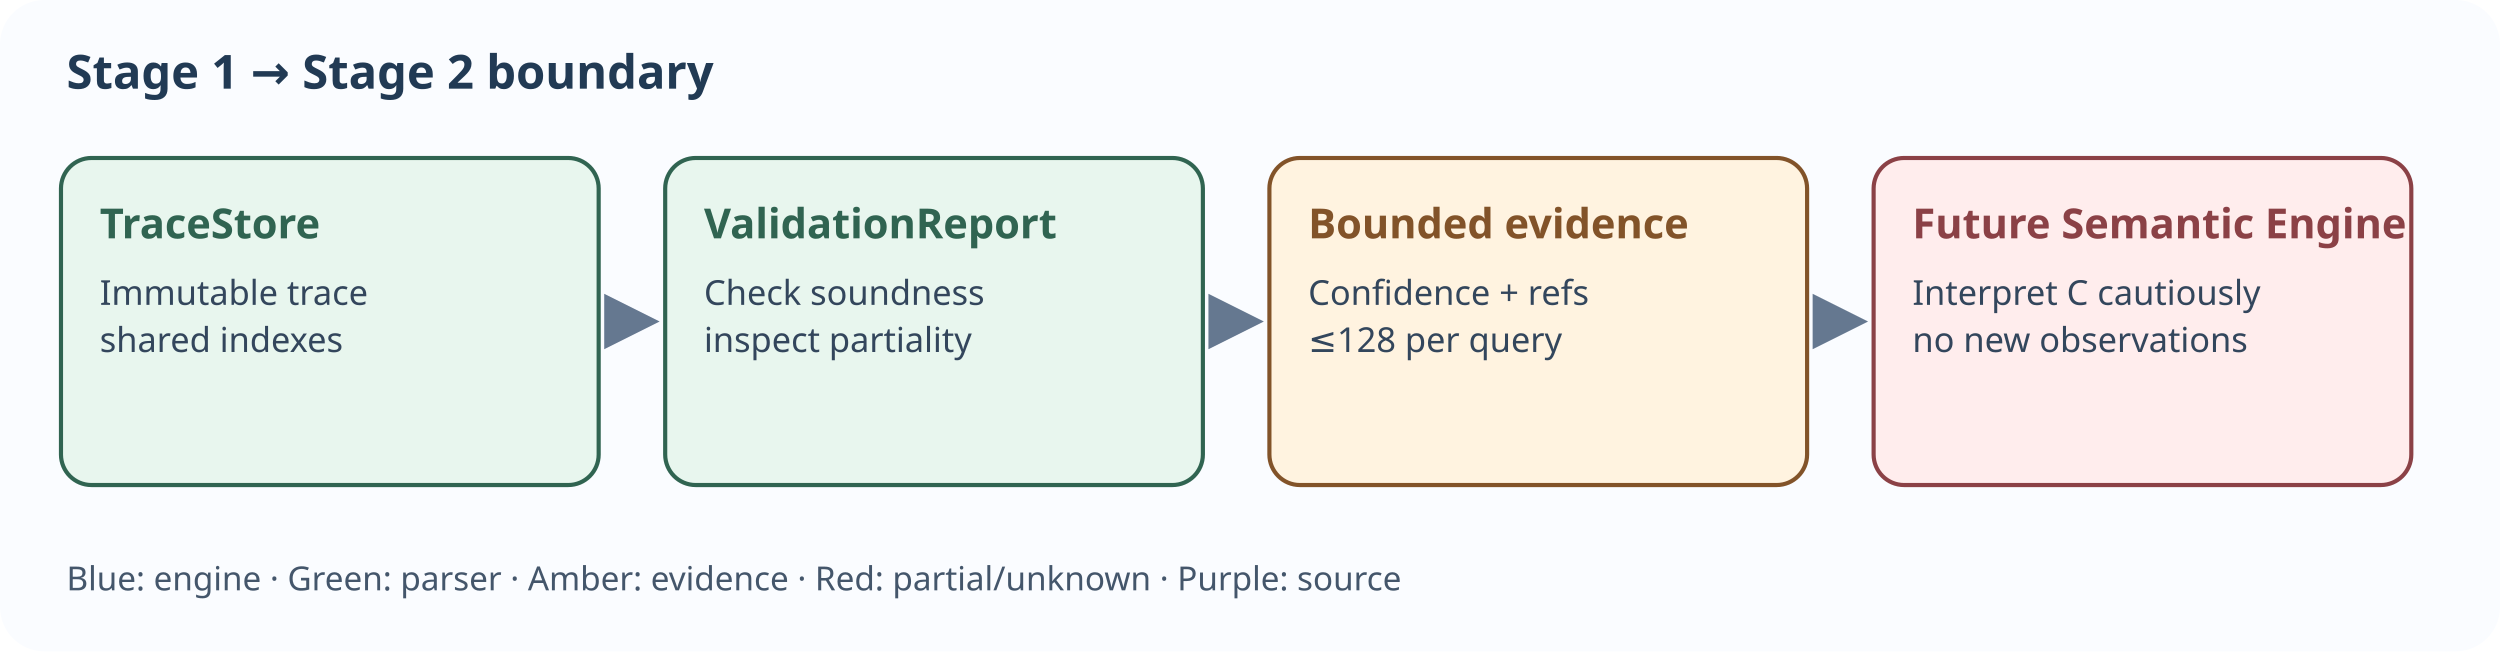
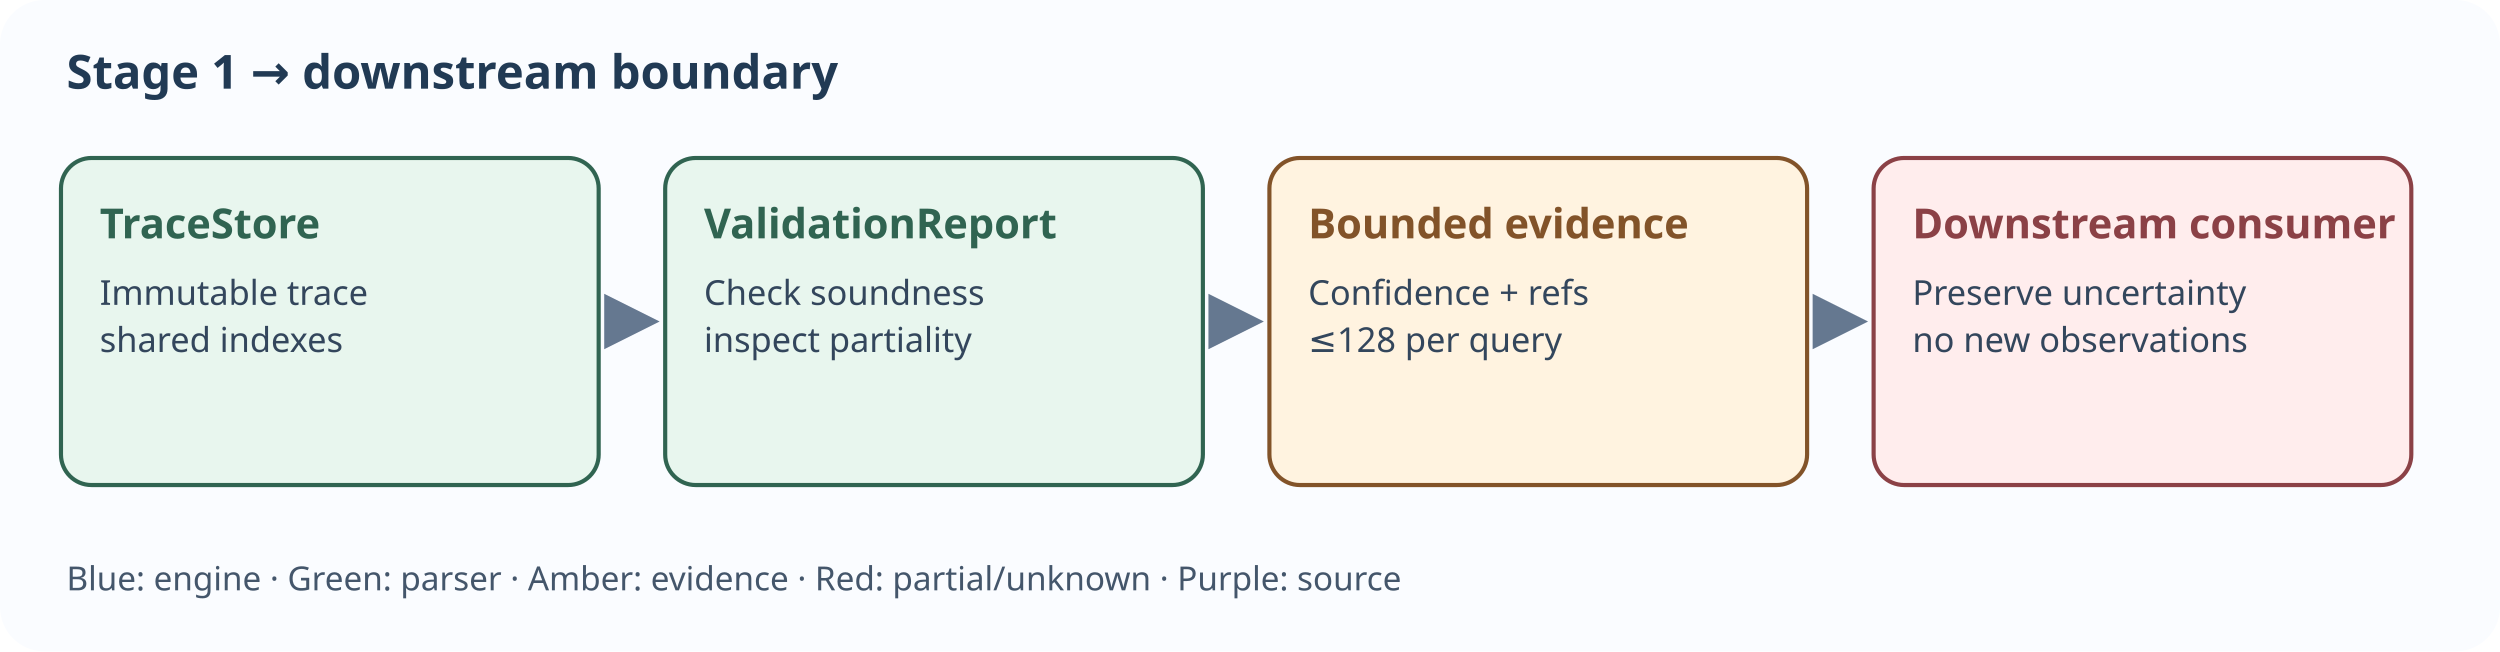
<svg xmlns="http://www.w3.org/2000/svg" viewBox="0 0 902 235" role="img" aria-labelledby="t desc">
  <defs>
    <marker id="arrow" markerWidth="10" markerHeight="10" refX="8" refY="5" orient="auto">
      <path d="M 0 0 L 10 5 L 0 10 z" fill="#657890" />
    </marker>
  </defs>
  <rect width="902" height="235" rx="16" fill="#fafcff" />
-   <text x="24" y="32" font-family="system-ui,sans-serif" font-size="17" font-weight="700" fill="#213a54">Stage 1 → Stage 2 boundary</text>
+   <text x="24" y="32" font-family="system-ui,sans-serif" font-size="17" font-weight="700" fill="#213a54">Stage 1 → downstream boundary</text>
  <rect x="22" y="57" width="194" height="118" rx="11" fill="#e8f6ee" stroke="#306451" stroke-width="1.5" />
  <text x="36" y="86" font-family="system-ui,sans-serif" font-size="15" font-weight="700" fill="#306451">TraceStore</text>
  <text x="36" y="110" font-family="system-ui,sans-serif" font-size="12.4" fill="#33465c">Immutable trace</text>
  <text x="36" y="127" font-family="system-ui,sans-serif" font-size="12.4" fill="#33465c">shared indexes</text>
  <path d="M 220 116 H 234" stroke="#657890" stroke-width="2" marker-end="url(#arrow)" />
  <rect x="240" y="57" width="194" height="118" rx="11" fill="#e8f6ee" stroke="#306451" stroke-width="1.5" />
  <text x="254" y="86" font-family="system-ui,sans-serif" font-size="15" font-weight="700" fill="#306451">ValidationReport</text>
  <text x="254" y="110" font-family="system-ui,sans-serif" font-size="12.4" fill="#33465c">Check soundness</text>
  <text x="254" y="127" font-family="system-ui,sans-serif" font-size="12.4" fill="#33465c">inspect partiality</text>
  <path d="M 438 116 H 452" stroke="#657890" stroke-width="2" marker-end="url(#arrow)" />
  <rect x="458" y="57" width="194" height="118" rx="11" fill="#fff3e0" stroke="#825329" stroke-width="1.5" />
  <text x="472" y="86" font-family="system-ui,sans-serif" font-size="15" font-weight="700" fill="#825329">Bounded evidence</text>
  <text x="472" y="110" font-family="system-ui,sans-serif" font-size="12.4" fill="#33465c">Confidence + refs</text>
  <text x="472" y="127" font-family="system-ui,sans-serif" font-size="12.4" fill="#33465c">≤128 per query</text>
  <path d="M 656 116 H 670" stroke="#657890" stroke-width="2" marker-end="url(#arrow)" />
  <rect x="676" y="57" width="194" height="118" rx="11" fill="#ffeded" stroke="#8b4146" stroke-width="1.5" />
-   <text x="690" y="86" font-family="system-ui,sans-serif" font-size="15" font-weight="700" fill="#8b4146">Future Semantic Engine</text>
-   <text x="690" y="110" font-family="system-ui,sans-serif" font-size="12.4" fill="#33465c">Interpret C cautiously</text>
+   <text x="690" y="86" font-family="system-ui,sans-serif" font-size="15" font-weight="700" fill="#8b4146">Downstream consumer</text>
+   <text x="690" y="110" font-family="system-ui,sans-serif" font-size="12.4" fill="#33465c">Preserve uncertainty</text>
  <text x="690" y="127" font-family="system-ui,sans-serif" font-size="12.4" fill="#33465c">no new observations</text>
  <text x="24" y="213" font-family="system-ui,sans-serif" font-size="12" fill="#44566b">Blue: engine  ·  Green: parser  ·  Amber: evidence  ·  Red: partial/unknown  ·  Purple: source</text>
</svg>
